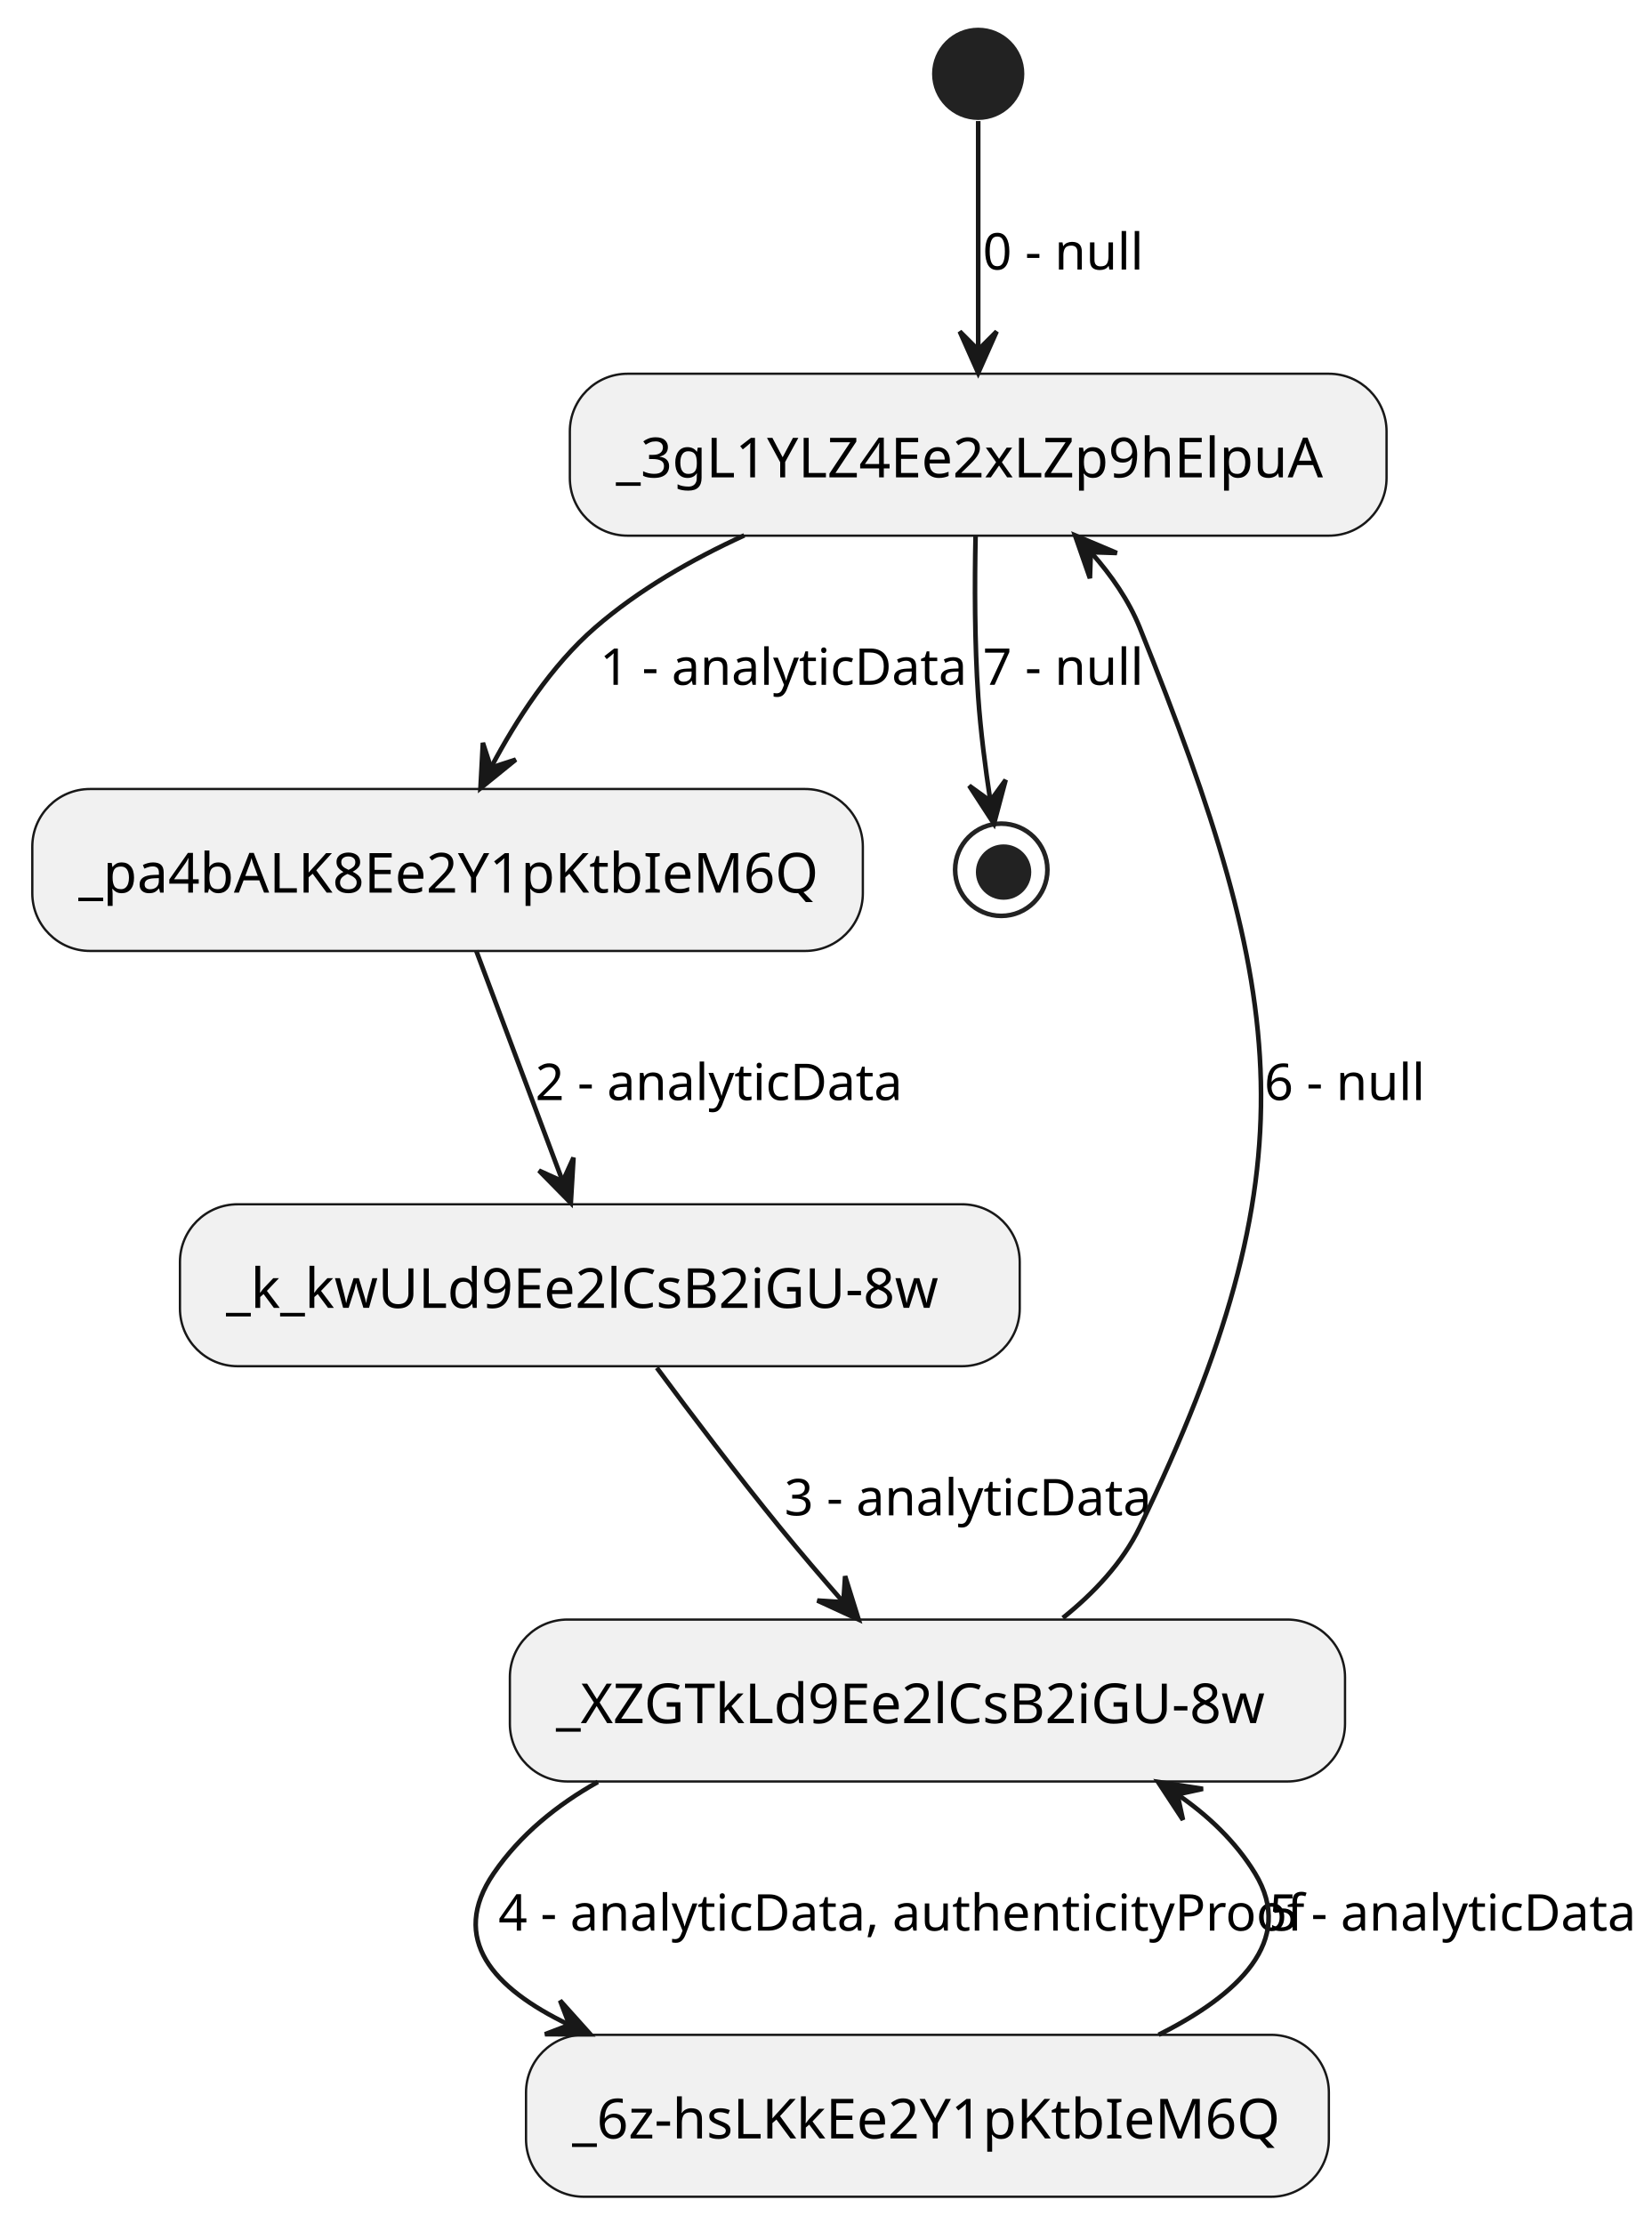
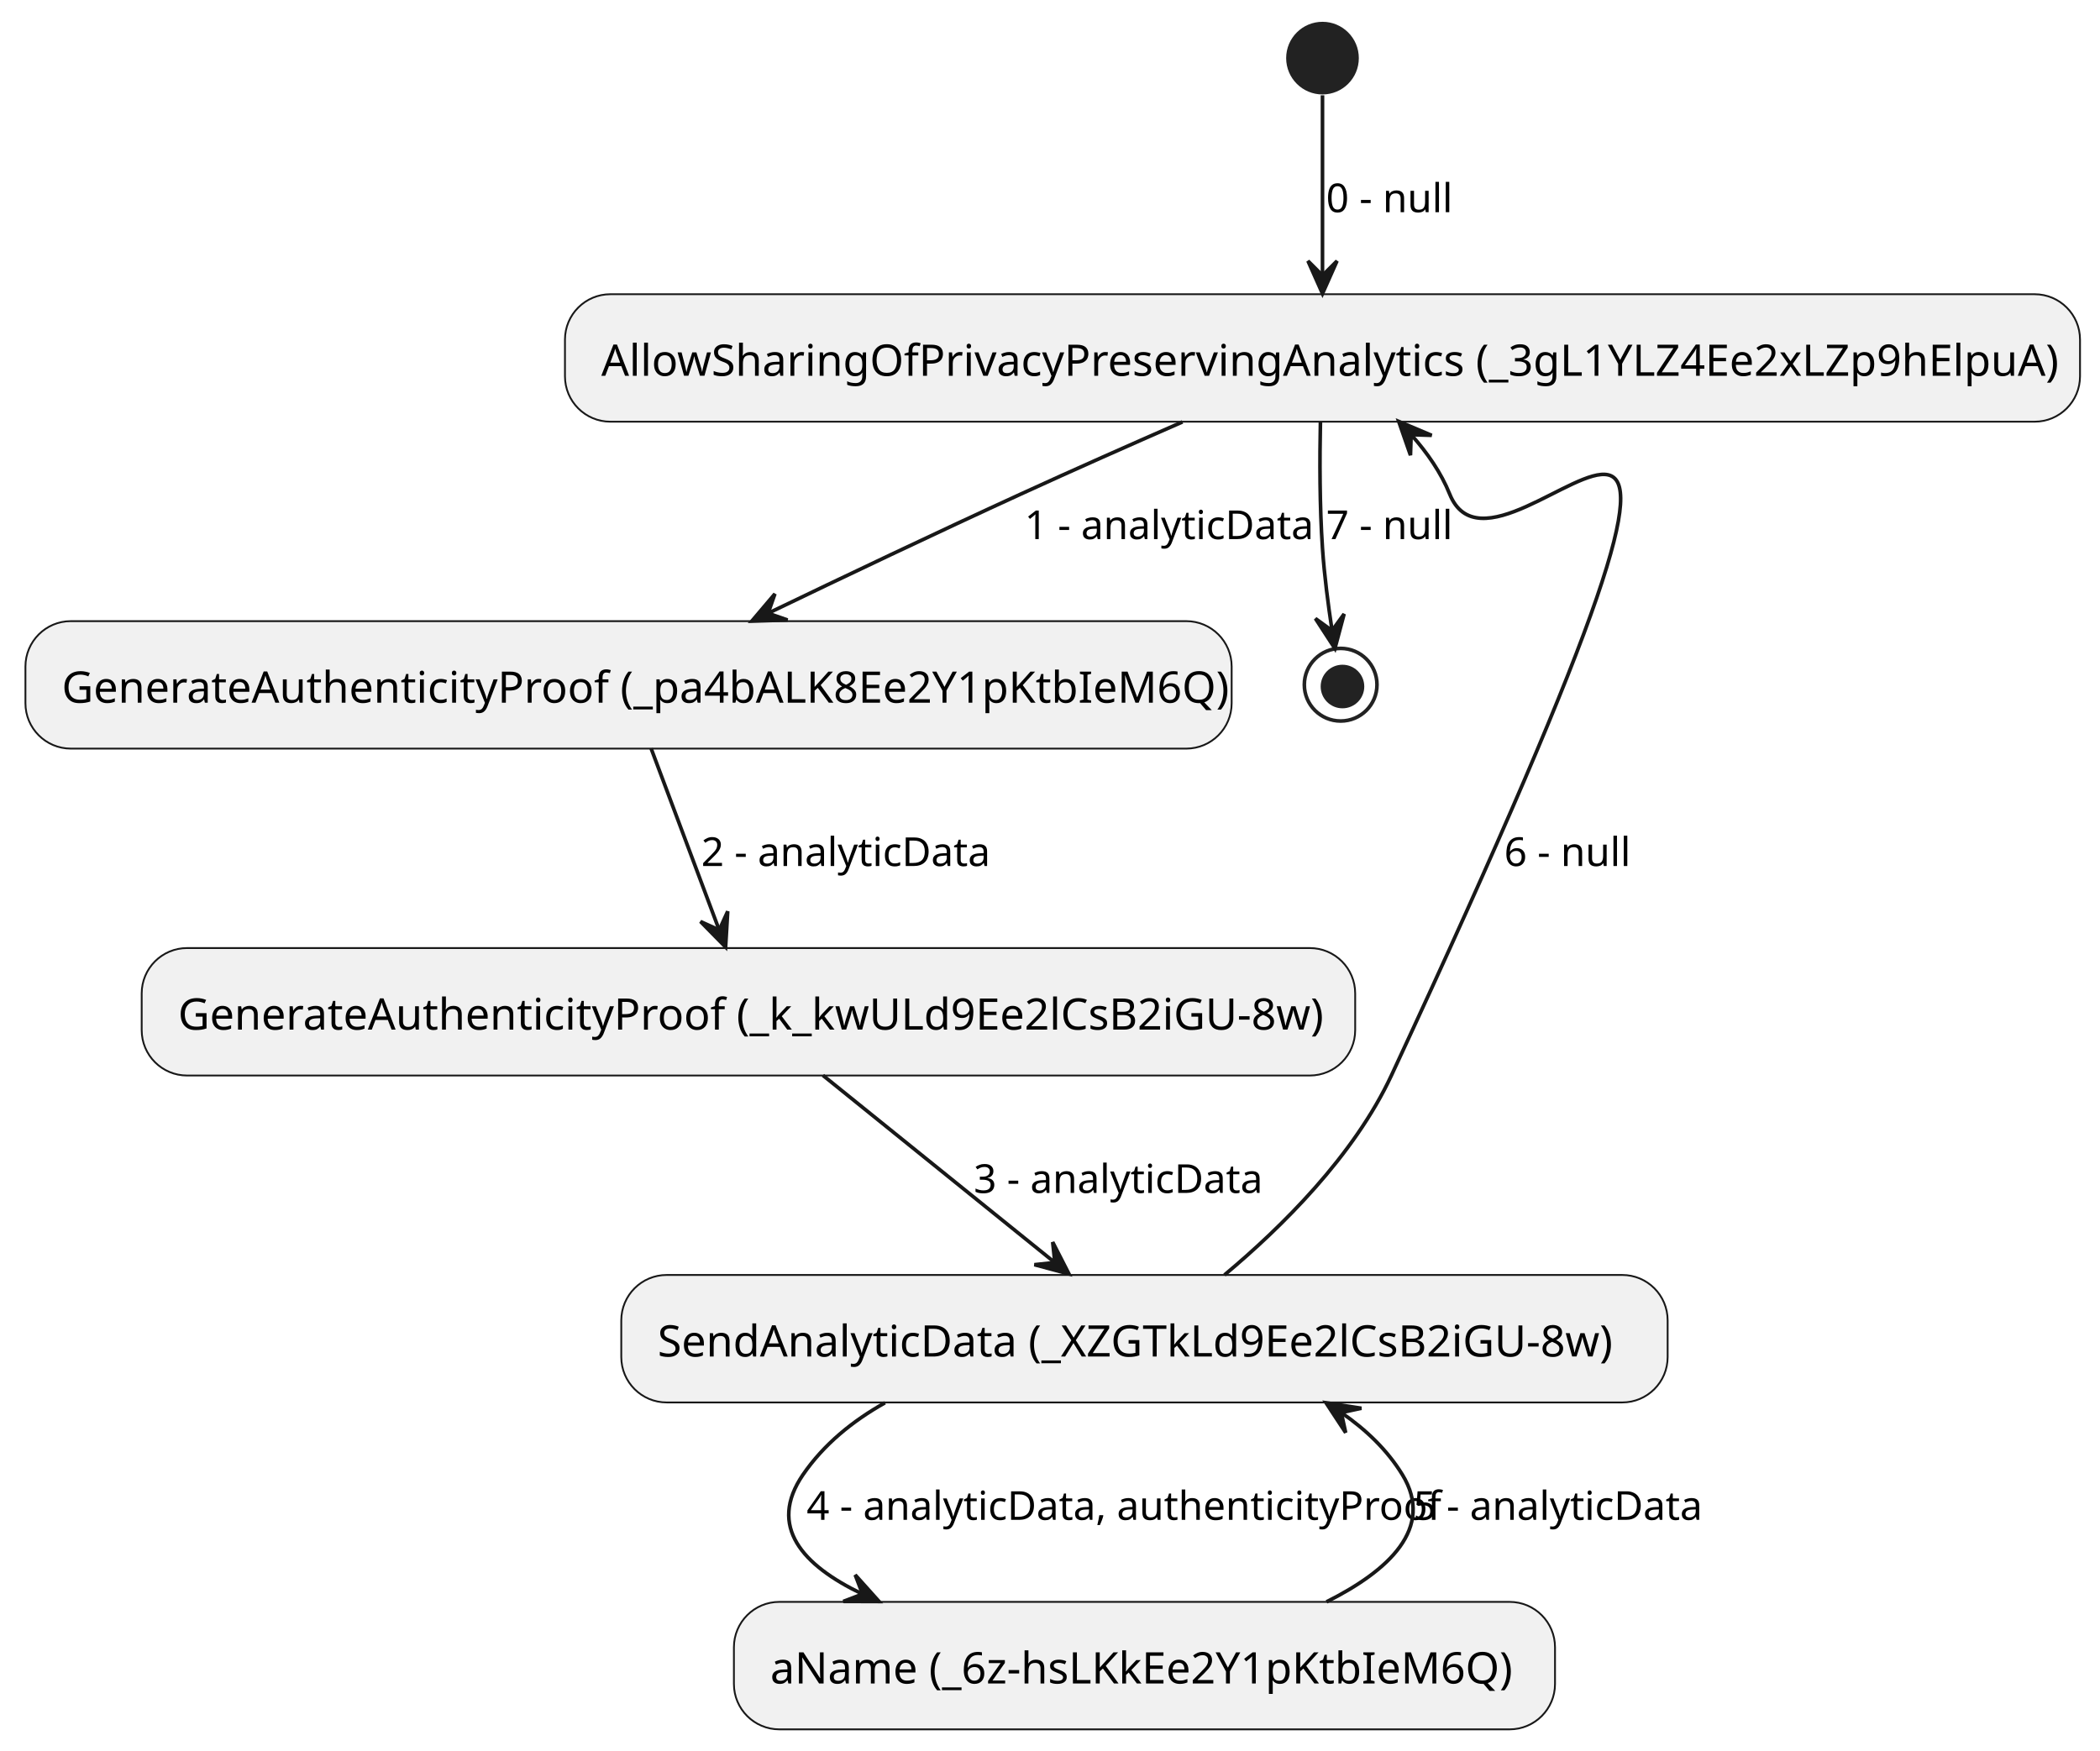
- <svg xmlns="http://www.w3.org/2000/svg" contentStyleType="text/css" height="482px" preserveAspectRatio="none" style="width:358px;height:482px;background:#FFFFFF;" version="1.1" viewBox="0 0 358 482" width="358px" zoomAndPan="magnify">
+ <svg xmlns="http://www.w3.org/2000/svg" contentStyleType="text/css" height="482px" preserveAspectRatio="none" style="width:578px;height:482px;background:#FFFFFF;" version="1.1" viewBox="0 0 578 482" width="578px" zoomAndPan="magnify">
  <defs />
  <g>
-     <ellipse cx="212" cy="16" fill="#222222" rx="10" ry="10" style="stroke:none;stroke-width:1.0;" />
-     <rect fill="#F1F1F1" height="35.094" rx="12.5" ry="12.5" style="stroke:#181818;stroke-width:0.5;" width="177" x="123.5" y="81" />
-     <text fill="#000000" font-family="sans-serif" font-size="12" lengthAdjust="spacing" textLength="157" x="133.5" y="103.457">_3gL1YLZ4Ee2xLZp9hElpuA</text>
-     <rect fill="#F1F1F1" height="35.094" rx="12.5" ry="12.5" style="stroke:#181818;stroke-width:0.5;" width="180" x="7" y="171" />
-     <text fill="#000000" font-family="sans-serif" font-size="12" lengthAdjust="spacing" textLength="160" x="17" y="193.457">_pa4bALK8Ee2Y1pKtbIeM6Q</text>
-     <rect fill="#F1F1F1" height="35.094" rx="12.5" ry="12.5" style="stroke:#181818;stroke-width:0.5;" width="182" x="39" y="261" />
-     <text fill="#000000" font-family="sans-serif" font-size="12" lengthAdjust="spacing" textLength="162" x="49" y="283.457">_k_kwULd9Ee2lCsB2iGU-8w</text>
-     <rect fill="#F1F1F1" height="35.094" rx="12.5" ry="12.5" style="stroke:#181818;stroke-width:0.5;" width="181" x="110.5" y="351" />
-     <text fill="#000000" font-family="sans-serif" font-size="12" lengthAdjust="spacing" textLength="161" x="120.5" y="373.457">_XZGTkLd9Ee2lCsB2iGU-8w</text>
-     <rect fill="#F1F1F1" height="35.094" rx="12.5" ry="12.5" style="stroke:#181818;stroke-width:0.5;" width="174" x="114" y="441" />
-     <text fill="#000000" font-family="sans-serif" font-size="12" lengthAdjust="spacing" textLength="154" x="124" y="463.457">_6z-hsLKkEe2Y1pKtbIeM6Q</text>
-     <ellipse cx="217" cy="188.5" fill="none" rx="10" ry="10" style="stroke:#222222;stroke-width:1.0;" />
-     <ellipse cx="217.5" cy="189" fill="#222222" rx="6" ry="6" style="stroke:none;stroke-width:1.0;" />
-     <g id="link_start__3gL1YLZ4Ee2xLZp9hElpuA">
-       <path d="M212,26.23 C212,38.18 212,59.38 212,75.56 " fill="none" id="start-to-_3gL1YLZ4Ee2xLZp9hElpuA" style="stroke:#181818;stroke-width:1.0;" />
-       <polygon fill="#181818" points="212,80.84,216,71.84,212,75.84,208,71.84,212,80.84" style="stroke:#181818;stroke-width:1.0;" />
-       <text fill="#000000" font-family="sans-serif" font-size="11" lengthAdjust="spacing" textLength="32" x="213" y="58.419">0 - null</text>
+     <ellipse cx="364" cy="16" fill="#222222" rx="10" ry="10" style="stroke:none;stroke-width:1.0;" />
+     <rect fill="#F1F1F1" height="35.094" rx="12.5" ry="12.5" style="stroke:#181818;stroke-width:0.5;" width="417" x="155.5" y="81" />
+     <text fill="#000000" font-family="sans-serif" font-size="12" lengthAdjust="spacing" textLength="397" x="165.5" y="103.457">AllowSharingOfPrivacyPreservingAnalytics (_3gL1YLZ4Ee2xLZp9hElpuA)</text>
+     <rect fill="#F1F1F1" height="35.094" rx="12.5" ry="12.5" style="stroke:#181818;stroke-width:0.5;" width="332" x="7" y="171" />
+     <text fill="#000000" font-family="sans-serif" font-size="12" lengthAdjust="spacing" textLength="312" x="17" y="193.457">GenerateAuthenticityProof (_pa4bALK8Ee2Y1pKtbIeM6Q)</text>
+     <rect fill="#F1F1F1" height="35.094" rx="12.5" ry="12.5" style="stroke:#181818;stroke-width:0.5;" width="334" x="39" y="261" />
+     <text fill="#000000" font-family="sans-serif" font-size="12" lengthAdjust="spacing" textLength="314" x="49" y="283.457">GenerateAuthenticityProof (_k_kwULd9Ee2lCsB2iGU-8w)</text>
+     <rect fill="#F1F1F1" height="35.094" rx="12.5" ry="12.5" style="stroke:#181818;stroke-width:0.5;" width="288" x="171" y="351" />
+     <text fill="#000000" font-family="sans-serif" font-size="12" lengthAdjust="spacing" textLength="268" x="181" y="373.457">SendAnalyticData (_XZGTkLd9Ee2lCsB2iGU-8w)</text>
+     <rect fill="#F1F1F1" height="35.094" rx="12.5" ry="12.5" style="stroke:#181818;stroke-width:0.5;" width="226" x="202" y="441" />
+     <text fill="#000000" font-family="sans-serif" font-size="12" lengthAdjust="spacing" textLength="206" x="212" y="463.457">aName (_6z-hsLKkEe2Y1pKtbIeM6Q)</text>
+     <ellipse cx="369" cy="188.5" fill="none" rx="10" ry="10" style="stroke:#222222;stroke-width:1.0;" />
+     <ellipse cx="369.5" cy="189" fill="#222222" rx="6" ry="6" style="stroke:none;stroke-width:1.0;" />
+     <g id="link_start_AllowSharingOfPrivacyPreservingAnalytics (_3gL1YLZ4Ee2xLZp9hElpuA)">
+       <path d="M364,26.23 C364,38.18 364,59.38 364,75.56 " fill="none" id="start-to-AllowSharingOfPrivacyPreservingAnalytics (_3gL1YLZ4Ee2xLZp9hElpuA)" style="stroke:#181818;stroke-width:1.0;" />
+       <polygon fill="#181818" points="364,80.84,368,71.84,364,75.84,360,71.84,364,80.84" style="stroke:#181818;stroke-width:1.0;" />
+       <text fill="#000000" font-family="sans-serif" font-size="11" lengthAdjust="spacing" textLength="32" x="365" y="58.419">0 - null</text>
    </g>
-     <g id="link__3gL1YLZ4Ee2xLZp9hElpuA__pa4bALK8Ee2Y1pKtbIeM6Q">
-       <path d="M161.31,116.03 C149.89,121.26 138.39,127.85 129,136 C119.48,144.25 111.87,156.05 106.46,166.26 " fill="none" id="_3gL1YLZ4Ee2xLZp9hElpuA-to-_pa4bALK8Ee2Y1pKtbIeM6Q" style="stroke:#181818;stroke-width:1.0;" />
-       <polygon fill="#181818" points="104.13,170.83,111.78,164.627,106.4,166.375,104.653,160.995,104.13,170.83" style="stroke:#181818;stroke-width:1.0;" />
-       <text fill="#000000" font-family="sans-serif" font-size="11" lengthAdjust="spacing" textLength="75" x="130" y="148.419">1 - analyticData</text>
+     <g id="link_AllowSharingOfPrivacyPreservingAnalytics (_3gL1YLZ4Ee2xLZp9hElpuA)_GenerateAuthenticityProof (_pa4bALK8Ee2Y1pKtbIeM6Q)">
+       <path d="M325.46,116.16 C311.42,122.3 295.45,129.38 281,136 C257.82,146.62 232.05,158.89 211.49,168.79 " fill="none" id="AllowSharingOfPrivacyPreservingAnalytics (_3gL1YLZ4Ee2xLZp9hElpuA)-to-GenerateAuthenticityProof (_pa4bALK8Ee2Y1pKtbIeM6Q)" style="stroke:#181818;stroke-width:1.0;" />
+       <polygon fill="#181818" points="206.92,171,216.764,170.691,211.423,168.827,213.287,163.486,206.92,171" style="stroke:#181818;stroke-width:1.0;" />
+       <text fill="#000000" font-family="sans-serif" font-size="11" lengthAdjust="spacing" textLength="75" x="282" y="148.419">1 - analyticData</text>
    </g>
-     <g id="link__pa4bALK8Ee2Y1pKtbIeM6Q__k_kwULd9Ee2lCsB2iGU-8w">
-       <path d="M103.21,206.05 C108.47,220.1 116.07,240.36 121.83,255.72 " fill="none" id="_pa4bALK8Ee2Y1pKtbIeM6Q-to-_k_kwULd9Ee2lCsB2iGU-8w" style="stroke:#181818;stroke-width:1.0;" />
-       <polygon fill="#181818" points="123.71,260.72,124.295,250.888,121.954,256.038,116.805,253.697,123.71,260.72" style="stroke:#181818;stroke-width:1.0;" />
-       <text fill="#000000" font-family="sans-serif" font-size="11" lengthAdjust="spacing" textLength="75" x="116" y="238.419">2 - analyticData</text>
+     <g id="link_GenerateAuthenticityProof (_pa4bALK8Ee2Y1pKtbIeM6Q)_GenerateAuthenticityProof (_k_kwULd9Ee2lCsB2iGU-8w)">
+       <path d="M179.21,206.05 C184.47,220.1 192.07,240.36 197.83,255.72 " fill="none" id="GenerateAuthenticityProof (_pa4bALK8Ee2Y1pKtbIeM6Q)-to-GenerateAuthenticityProof (_k_kwULd9Ee2lCsB2iGU-8w)" style="stroke:#181818;stroke-width:1.0;" />
+       <polygon fill="#181818" points="199.71,260.72,200.295,250.888,197.954,256.038,192.805,253.697,199.71,260.72" style="stroke:#181818;stroke-width:1.0;" />
+       <text fill="#000000" font-family="sans-serif" font-size="11" lengthAdjust="spacing" textLength="75" x="193" y="238.419">2 - analyticData</text>
    </g>
-     <g id="link__k_kwULd9Ee2lCsB2iGU-8w__XZGTkLd9Ee2lCsB2iGU-8w">
-       <path d="M142.35,296.43 C149.87,306.6 159.79,319.7 169,331 C173.33,336.31 178.13,341.93 182.68,347.12 " fill="none" id="_k_kwULd9Ee2lCsB2iGU-8w-to-_XZGTkLd9Ee2lCsB2iGU-8w" style="stroke:#181818;stroke-width:1.0;" />
-       <polygon fill="#181818" points="186.09,351,183.156,341.598,182.79,347.243,177.145,346.878,186.09,351" style="stroke:#181818;stroke-width:1.0;" />
-       <text fill="#000000" font-family="sans-serif" font-size="11" lengthAdjust="spacing" textLength="75" x="170" y="328.419">3 - analyticData</text>
+     <g id="link_GenerateAuthenticityProof (_k_kwULd9Ee2lCsB2iGU-8w)_SendAnalyticData (_XZGTkLd9Ee2lCsB2iGU-8w)">
+       <path d="M226.5,296.05 C244.5,310.59 270.75,331.77 289.98,347.3 " fill="none" id="GenerateAuthenticityProof (_k_kwULd9Ee2lCsB2iGU-8w)-to-SendAnalyticData (_XZGTkLd9Ee2lCsB2iGU-8w)" style="stroke:#181818;stroke-width:1.0;" />
+       <polygon fill="#181818" points="294.22,350.72,289.738,341.95,290.332,347.576,284.707,348.17,294.22,350.72" style="stroke:#181818;stroke-width:1.0;" />
+       <text fill="#000000" font-family="sans-serif" font-size="11" lengthAdjust="spacing" textLength="75" x="268" y="328.419">3 - analyticData</text>
    </g>
-     <g id="link__XZGTkLd9Ee2lCsB2iGU-8w__6z-hsLKkEe2Y1pKtbIeM6Q">
-       <path d="M129.58,386.19 C120.7,391.17 112.74,397.62 107,406 C97.25,420.25 106.91,430.93 123.2,438.76 " fill="none" id="_XZGTkLd9Ee2lCsB2iGU-8w-to-_6z-hsLKkEe2Y1pKtbIeM6Q" style="stroke:#181818;stroke-width:1.0;" />
-       <polygon fill="#181818" points="127.96,440.9,121.384,433.568,123.397,438.855,118.111,440.868,127.96,440.9" style="stroke:#181818;stroke-width:1.0;" />
-       <text fill="#000000" font-family="sans-serif" font-size="11" lengthAdjust="spacing" textLength="162" x="108" y="418.419">4 - analyticData, authenticityProof</text>
+     <g id="link_SendAnalyticData (_XZGTkLd9Ee2lCsB2iGU-8w)_aName (_6z-hsLKkEe2Y1pKtbIeM6Q)">
+       <path d="M243.58,386.19 C234.7,391.17 226.74,397.62 221,406 C211.25,420.25 220.91,430.93 237.2,438.76 " fill="none" id="SendAnalyticData (_XZGTkLd9Ee2lCsB2iGU-8w)-to-aName (_6z-hsLKkEe2Y1pKtbIeM6Q)" style="stroke:#181818;stroke-width:1.0;" />
+       <polygon fill="#181818" points="241.96,440.9,235.384,433.568,237.398,438.855,232.111,440.868,241.96,440.9" style="stroke:#181818;stroke-width:1.0;" />
+       <text fill="#000000" font-family="sans-serif" font-size="11" lengthAdjust="spacing" textLength="162" x="222" y="418.419">4 - analyticData, authenticityProof</text>
    </g>
-     <g id="link__6z-hsLKkEe2Y1pKtbIeM6Q__XZGTkLd9Ee2lCsB2iGU-8w">
-       <path d="M251.1,440.99 C268.18,432.44 280.96,420.69 272,406 C267.81,399.14 261.88,393.52 255.21,388.92 " fill="none" id="_6z-hsLKkEe2Y1pKtbIeM6Q-to-_XZGTkLd9Ee2lCsB2iGU-8w" style="stroke:#181818;stroke-width:1.0;" />
-       <polygon fill="#181818" points="250.97,386.19,256.378,394.421,255.176,388.894,260.704,387.692,250.97,386.19" style="stroke:#181818;stroke-width:1.0;" />
-       <text fill="#000000" font-family="sans-serif" font-size="11" lengthAdjust="spacing" textLength="75" x="275" y="418.419">5 - analyticData</text>
+     <g id="link_aName (_6z-hsLKkEe2Y1pKtbIeM6Q)_SendAnalyticData (_XZGTkLd9Ee2lCsB2iGU-8w)">
+       <path d="M365.1,440.99 C382.18,432.44 394.96,420.69 386,406 C381.81,399.14 375.88,393.52 369.21,388.92 " fill="none" id="aName (_6z-hsLKkEe2Y1pKtbIeM6Q)-to-SendAnalyticData (_XZGTkLd9Ee2lCsB2iGU-8w)" style="stroke:#181818;stroke-width:1.0;" />
+       <polygon fill="#181818" points="364.97,386.19,370.378,394.421,369.176,388.894,374.704,387.692,364.97,386.19" style="stroke:#181818;stroke-width:1.0;" />
+       <text fill="#000000" font-family="sans-serif" font-size="11" lengthAdjust="spacing" textLength="75" x="389" y="418.419">5 - analyticData</text>
    </g>
-     <g id="link__XZGTkLd9Ee2lCsB2iGU-8w__3gL1YLZ4Ee2xLZp9hElpuA">
-       <path d="M230.35,350.65 C237.04,345.29 243.27,338.71 247,331 C284.7,252.96 279.32,216.41 247,136 C244.65,130.15 240.86,124.7 236.62,119.9 " fill="none" id="_XZGTkLd9Ee2lCsB2iGU-8w-to-_3gL1YLZ4Ee2xLZp9hElpuA" style="stroke:#181818;stroke-width:1.0;" />
-       <polygon fill="#181818" points="232.98,116.02,236.216,125.322,236.399,119.668,242.053,119.851,232.98,116.02" style="stroke:#181818;stroke-width:1.0;" />
-       <text fill="#000000" font-family="sans-serif" font-size="11" lengthAdjust="spacing" textLength="32" x="274" y="238.419">6 - null</text>
+     <g id="link_SendAnalyticData (_XZGTkLd9Ee2lCsB2iGU-8w)_AllowSharingOfPrivacyPreservingAnalytics (_3gL1YLZ4Ee2xLZp9hElpuA)">
+       <path d="M337.02,350.99 C352.67,337.92 372.67,318.21 383,296 C505.91,31.57 413.91,173.08 399,136 C396.65,130.15 392.86,124.7 388.62,119.9 " fill="none" id="SendAnalyticData (_XZGTkLd9Ee2lCsB2iGU-8w)-to-AllowSharingOfPrivacyPreservingAnalytics (_3gL1YLZ4Ee2xLZp9hElpuA)" style="stroke:#181818;stroke-width:1.0;" />
+       <polygon fill="#181818" points="384.98,116.02,388.216,125.322,388.399,119.668,394.053,119.851,384.98,116.02" style="stroke:#181818;stroke-width:1.0;" />
+       <text fill="#000000" font-family="sans-serif" font-size="11" lengthAdjust="spacing" textLength="32" x="414" y="238.419">6 - null</text>
    </g>
-     <g id="link__3gL1YLZ4Ee2xLZp9hElpuA_end">
-       <path d="M211.43,116.22 C211.22,126.3 211.21,139.4 212,151 C212.5,158.38 213.57,166.54 214.59,173.27 " fill="none" id="_3gL1YLZ4Ee2xLZp9hElpuA-to-end" style="stroke:#181818;stroke-width:1.0;" />
-       <polygon fill="#181818" points="215.42,178.54,217.953,169.023,214.633,173.602,210.053,170.282,215.42,178.54" style="stroke:#181818;stroke-width:1.0;" />
-       <text fill="#000000" font-family="sans-serif" font-size="11" lengthAdjust="spacing" textLength="32" x="213" y="148.419">7 - null</text>
+     <g id="link_AllowSharingOfPrivacyPreservingAnalytics (_3gL1YLZ4Ee2xLZp9hElpuA)_end">
+       <path d="M363.43,116.22 C363.22,126.3 363.21,139.4 364,151 C364.5,158.38 365.57,166.54 366.59,173.27 " fill="none" id="AllowSharingOfPrivacyPreservingAnalytics (_3gL1YLZ4Ee2xLZp9hElpuA)-to-end" style="stroke:#181818;stroke-width:1.0;" />
+       <polygon fill="#181818" points="367.42,178.54,369.953,169.023,366.633,173.602,362.053,170.282,367.42,178.54" style="stroke:#181818;stroke-width:1.0;" />
+       <text fill="#000000" font-family="sans-serif" font-size="11" lengthAdjust="spacing" textLength="32" x="365" y="148.419">7 - null</text>
    </g>
  </g>
</svg>
